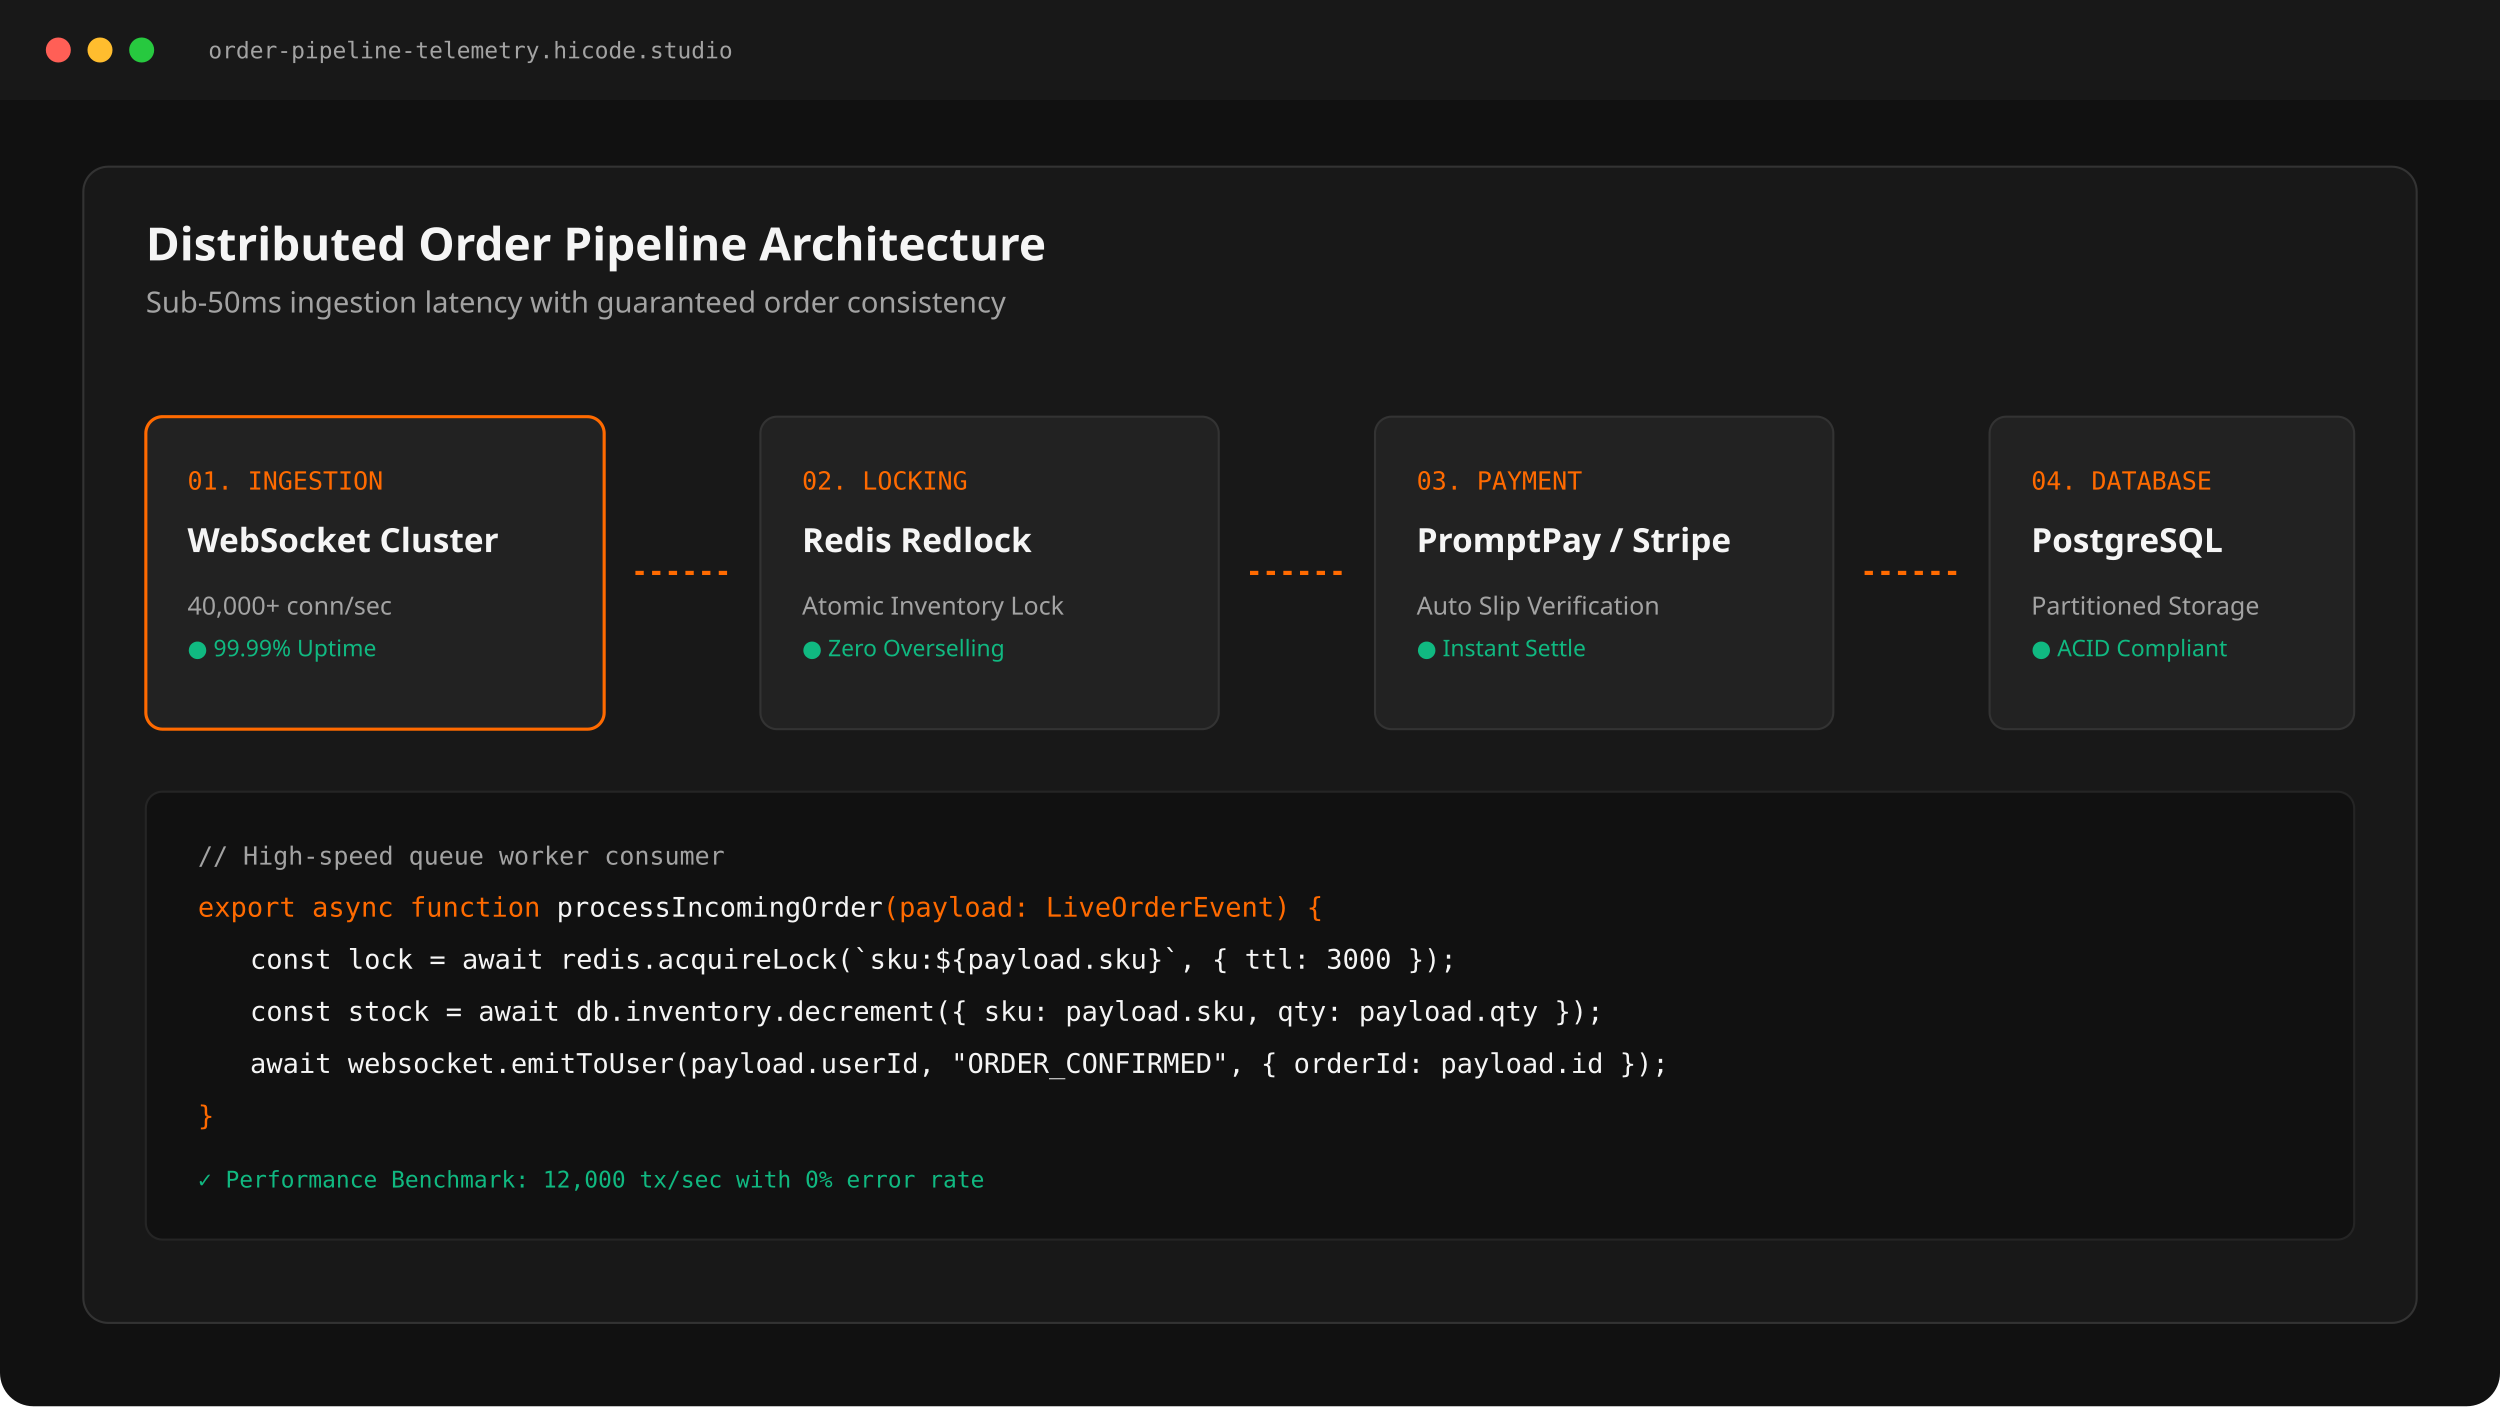
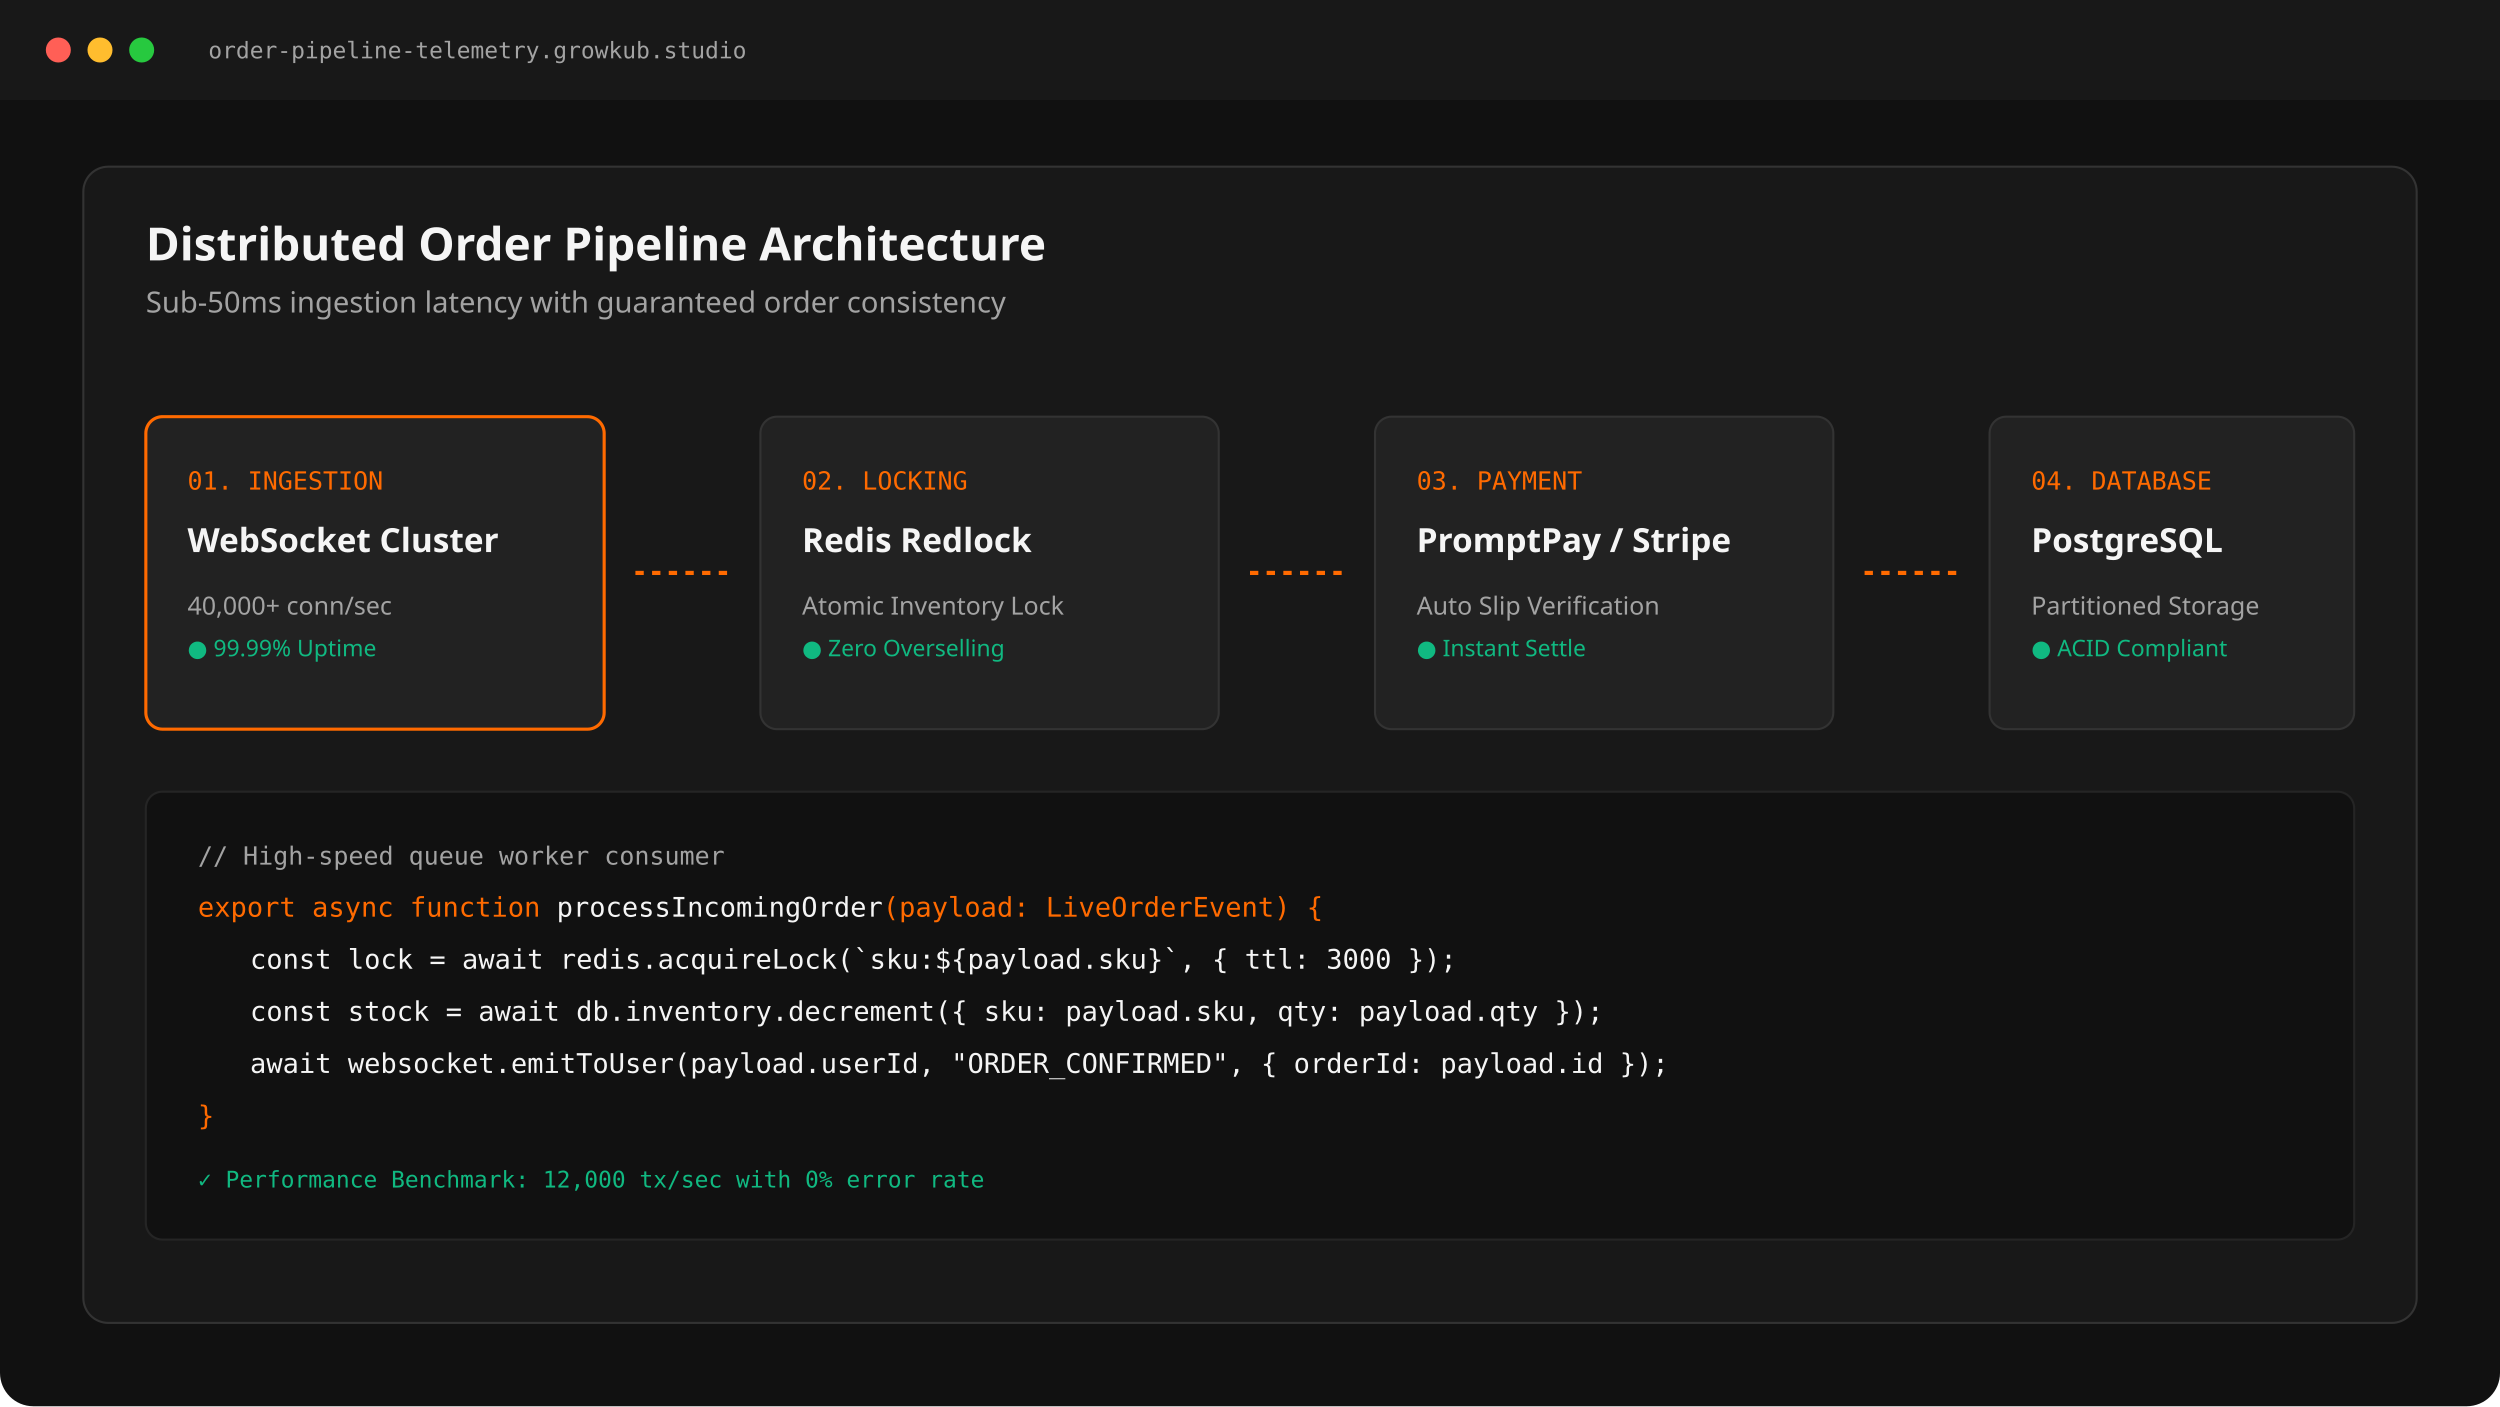
<svg xmlns="http://www.w3.org/2000/svg" width="1200" height="675" viewBox="0 0 1200 675" fill="none">
  <rect width="1200" height="675" rx="16" fill="#111111" />
  <rect x="0" y="0" width="1200" height="48" fill="#181818" />
  <circle cx="28" cy="24" r="6" fill="#FF5F56" />
  <circle cx="48" cy="24" r="6" fill="#FFBD2E" />
  <circle cx="68" cy="24" r="6" fill="#27C93F" />
-   <text x="100" y="28" fill="#A3A3A3" font-family="monospace" font-size="11">order-pipeline-telemetry.hicode.studio</text>
+   <text x="100" y="28" fill="#A3A3A3" font-family="monospace" font-size="11">order-pipeline-telemetry.growkub.studio</text>
  <rect x="40" y="80" width="1120" height="555" rx="12" fill="#181818" stroke="#333333" />
  <text x="70" y="125" fill="#F5F5F5" font-family="sans-serif" font-weight="bold" font-size="22">Distributed Order Pipeline Architecture</text>
  <text x="70" y="150" fill="#A3A3A3" font-family="sans-serif" font-size="14">Sub-50ms ingestion latency with guaranteed order consistency</text>
  <rect x="70" y="200" width="220" height="150" rx="8" fill="#222222" stroke="#FF6A00" stroke-width="1.5" />
  <text x="90" y="235" fill="#FF6A00" font-family="mono" font-size="12">01. INGESTION</text>
  <text x="90" y="265" fill="#F5F5F5" font-family="sans-serif" font-weight="bold" font-size="16">WebSocket Cluster</text>
  <text x="90" y="295" fill="#A3A3A3" font-family="sans-serif" font-size="12">40,000+ conn/sec</text>
  <text x="90" y="315" fill="#10B981" font-family="sans-serif" font-size="11">● 99.99% Uptime</text>
  <path d="M305 275 L350 275" stroke="#FF6A00" stroke-width="2" stroke-dasharray="4 4" />
  <rect x="365" y="200" width="220" height="150" rx="8" fill="#222222" stroke="#333333" />
  <text x="385" y="235" fill="#FF6A00" font-family="mono" font-size="12">02. LOCKING</text>
  <text x="385" y="265" fill="#F5F5F5" font-family="sans-serif" font-weight="bold" font-size="16">Redis Redlock</text>
  <text x="385" y="295" fill="#A3A3A3" font-family="sans-serif" font-size="12">Atomic Inventory Lock</text>
  <text x="385" y="315" fill="#10B981" font-family="sans-serif" font-size="11">● Zero Overselling</text>
  <path d="M600 275 L645 275" stroke="#FF6A00" stroke-width="2" stroke-dasharray="4 4" />
  <rect x="660" y="200" width="220" height="150" rx="8" fill="#222222" stroke="#333333" />
  <text x="680" y="235" fill="#FF6A00" font-family="mono" font-size="12">03. PAYMENT</text>
  <text x="680" y="265" fill="#F5F5F5" font-family="sans-serif" font-weight="bold" font-size="16">PromptPay / Stripe</text>
  <text x="680" y="295" fill="#A3A3A3" font-family="sans-serif" font-size="12">Auto Slip Verification</text>
  <text x="680" y="315" fill="#10B981" font-family="sans-serif" font-size="11">● Instant Settle</text>
  <path d="M895 275 L940 275" stroke="#FF6A00" stroke-width="2" stroke-dasharray="4 4" />
  <rect x="955" y="200" width="175" height="150" rx="8" fill="#222222" stroke="#333333" />
  <text x="975" y="235" fill="#FF6A00" font-family="mono" font-size="12">04. DATABASE</text>
  <text x="975" y="265" fill="#F5F5F5" font-family="sans-serif" font-weight="bold" font-size="16">PostgreSQL</text>
  <text x="975" y="295" fill="#A3A3A3" font-family="sans-serif" font-size="12">Partitioned Storage</text>
  <text x="975" y="315" fill="#10B981" font-family="sans-serif" font-size="11">● ACID Compliant</text>
  <rect x="70" y="380" width="1060" height="215" rx="8" fill="#111111" stroke="#252525" />
  <text x="95" y="415" fill="#A3A3A3" font-family="monospace" font-size="12">// High-speed queue worker consumer</text>
  <text x="95" y="440" fill="#FF6A00" font-family="monospace" font-size="13">export async function <tspan fill="#F5F5F5">processIncomingOrder</tspan>(payload: LiveOrderEvent) {</text>
  <text x="120" y="465" fill="#F5F5F5" font-family="monospace" font-size="13">  const lock = await redis.acquireLock(`sku:${payload.sku}`, { ttl: 3000 });</text>
  <text x="120" y="490" fill="#F5F5F5" font-family="monospace" font-size="13">  const stock = await db.inventory.decrement({ sku: payload.sku, qty: payload.qty });</text>
  <text x="120" y="515" fill="#F5F5F5" font-family="monospace" font-size="13">  await websocket.emitToUser(payload.userId, "ORDER_CONFIRMED", { orderId: payload.id });</text>
  <text x="95" y="540" fill="#FF6A00" font-family="monospace" font-size="13">}</text>
  <text x="95" y="570" fill="#10B981" font-family="monospace" font-size="11">✓ Performance Benchmark: 12,000 tx/sec with 0% error rate</text>
</svg>
